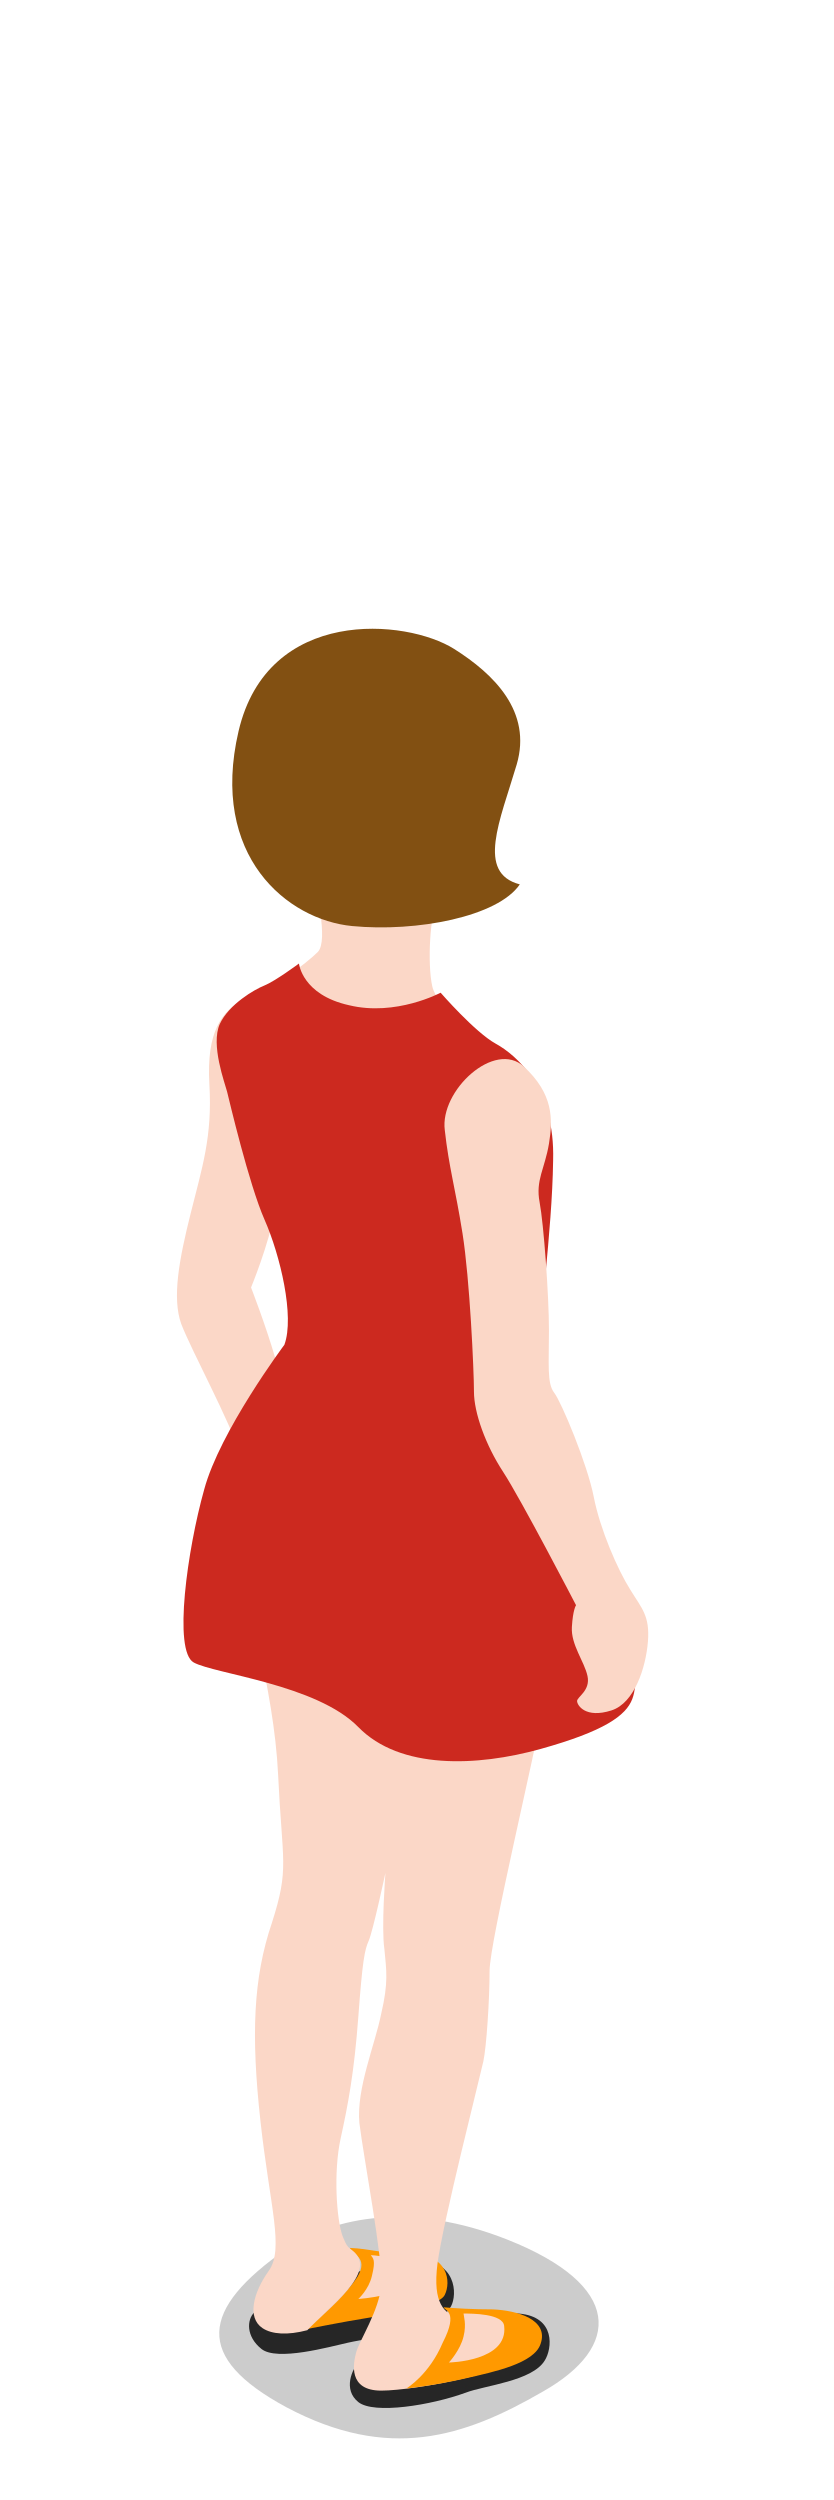
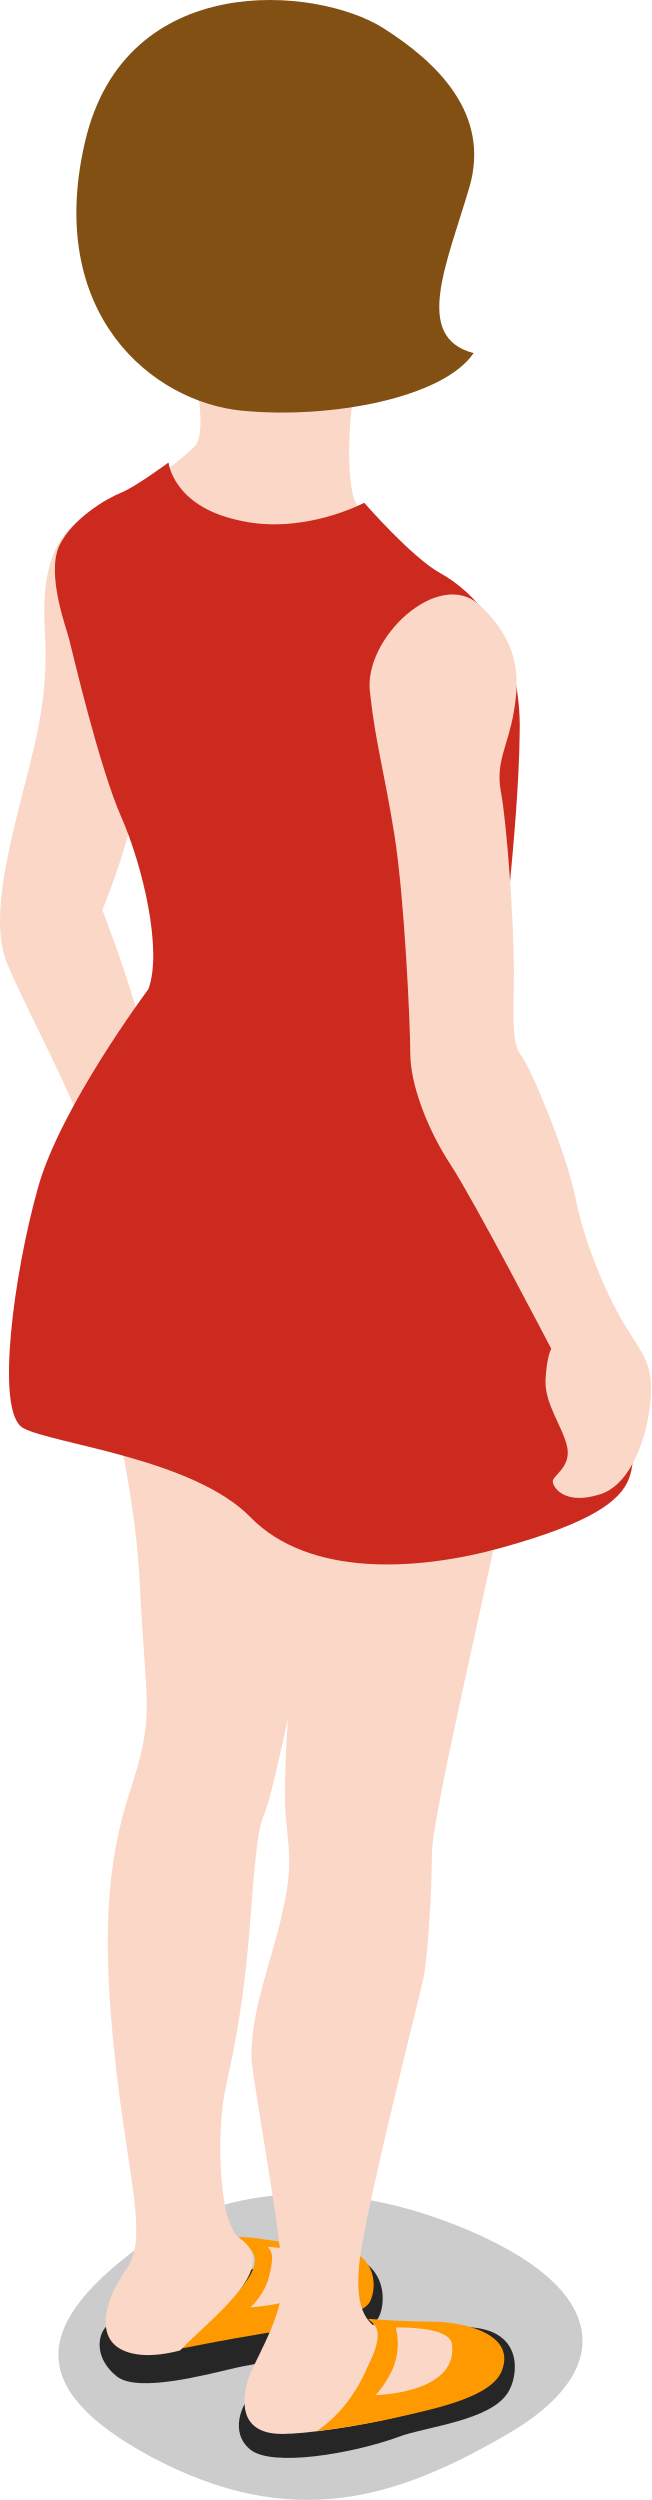
- <svg xmlns="http://www.w3.org/2000/svg" enable-background="new 0 0 80 240" viewBox="0 0 80 240">
-   <path d="m27.5 215.9c-8.3 5.8-8.9 10.4 0 15.2 9.8 5.2 17 2.9 24.6-1.5 7.6-4.3 7.7-10.2-3.4-14.6-9.1-3.6-16.5-2.3-21.2.9z" opacity=".2" />
-   <path d="m24.4 222c-.7.7-.8 2.3.7 3.5s6.5-.2 8.3-.6c2.6-.6 8.5-1 9.9-3.5.6-1.1.6-4.5-3.6-4.5-3.6-.1-15.3 5.1-15.3 5.1z" fill="#262626" />
-   <path d="m29.4 223.6s3.5-.7 6-1.1c2.4-.4 6.8-1.1 7.3-2.2.6-1.2.4-3.9-3.4-4-3.1 0-3.6-.4-5.7-.5 0 .6 1.9.8.7 2.8-1.3 2-4.9 5-4.9 5z" fill="#f90" />
-   <path d="m34.5 226.7c-.7.7-1.6 2.7-.1 3.9s7 .3 10.3-.9c1.8-.7 6.4-1.1 7.6-3.1.7-1.1 1.1-4.2-2.5-4.5-7.6-.6-15.3 4.6-15.3 4.6z" fill="#262626" />
-   <path d="m23.4 95.9c-2.1 1.2-3.6 3.1-3.3 8.2.3 5-.7 8-1.8 12.4s-1.8 8.1-.9 10.6c1 2.6 4.7 9.4 5.6 12.4s1.6 7.1 1.6 7.1l3.8-4s-1.1-9.2-2-12.3-2.3-6.7-2.3-6.7 1.7-4.1 2.3-7.4c.7-3.3-3-20.3-3-20.3z" fill="#fbd7c7" />
-   <path d="m30.2 84.9s1.4 5.4.3 6.5-4.6 3.7-5.9 4-3.7 2.7-3.5 5 1.6 5.7 2 8.4c.4 2.6 1.8 5 3.2 9.4s4 8.1 2 11.6-6.9 9.6-5.9 16.4 3.9 15.7 4.3 24.2 1.1 8.9-.6 14.2c-1.8 5.3-2 10.8-1.1 19s2.3 12.3.8 14.4-2.1 4.5-.6 5.5c.9.6 2.4.7 4.3.2 2.1-2.2 6.8-5.6 4.4-7.6-.5-.4-.6-.4-1-1.4-.6-1.6-.9-6.2-.2-9.4s1.3-6.3 1.7-11.7.6-6.4 1-7.3 1.6-6.5 1.6-6.5-.4 5.3-.1 7.3c.2 2.1.4 3.2-.3 6.2-.6 3-2.4 7.2-2.1 10.5.4 3.3 2.3 13.2 2.1 15.6s-2.1 5.3-2.4 6.4-.8 3.7 2.4 3.7 13.7-1.9 14.1-4-5.4-2.6-6.7-3-2.5-1.3-2-5.2 4.1-18 4.4-19.4.6-5.9.6-8.7 4.5-21.4 5.1-25.3.3-14 .1-18.9c-.1-4.9-2-11.1-2-13.3s3.1-18 2.6-21.1-.7-7-3.5-8.7c-2.8-1.8-7.3-5-7.8-7.2s-.2-7.2.5-8.1 4-.4 4.6-2.5 2.8-10.1-1.3-17-16.8-5.2-19.3 1.8c-2.3 7 .8 14.6 4.2 16z" fill="#fbd7c7" />
-   <path d="m49.9 84.9c-2.1 3.1-9.9 4.6-16.1 4s-13.7-6.7-10.9-18.7 16.1-10.8 20.7-7.9c3.8 2.4 7.5 6 6 11.1-1.6 5.4-3.9 10.4.3 11.5z" fill="#825012" />
-   <path d="m39 229.3s2.8-.3 5.8-1c2.6-.6 6.5-1.4 7.1-3.3.8-2.3-2.2-3.2-4.6-3.3-1.9 0-3.6-.1-4.7-.2 0 .3 1.5.3-.1 3.4-1.3 3.1-3.5 4.4-3.5 4.4z" fill="#f90" />
-   <path d="m51.8 131.1c.1 4.4 11.1 26.3 8.9 32-.6 1.6-2.7 3.1-8.8 4.8s-13.5 2-17.5-2.1-13.8-5.1-15.8-6.2-.6-10.9 1-16.6c1.5-5.6 7.7-13.9 7.7-13.9 1-2.7-.4-8.6-1.9-12s-3.4-11.5-3.6-12.3-1.6-4.5-.7-6.5c.9-1.9 3.3-3.3 4.3-3.7s3.3-2.1 3.3-2.1.3 3 4.8 4c4.5 1.1 8.8-1.2 8.8-1.2s3.3 3.8 5.3 4.9 5.7 4.3 5.5 11.2c-.1 7.1-1.4 15.3-1.3 19.7z" fill="#cc291f" />
-   <g fill="#fbd7c7">
-     <path d="m42.7 108.5c-.5-3.8 4.8-8.7 7.6-6.1s2.8 5 2.4 7.4-1.3 3.5-.9 5.6.9 9 .9 12.3-.2 5.1.5 6 3.2 6.9 3.8 10 2.3 7 3.5 8.9c1.1 1.8 1.9 2.5 1.7 5s-1.3 5.9-3.5 6.6c-2.5.8-3.3-.5-3.3-.9s1.3-1 1-2.4-1.6-3-1.5-4.7.4-2.1.4-2.1-5.3-10.2-7-12.8-2.8-5.7-2.8-7.7-.4-10.8-1.1-15.2-1.3-6.3-1.7-9.9z" />
-     <path d="m44.5 222.1c0 .2.3 1 0 2.2-.3 1.3-1.4 2.5-1.4 2.5s5.7-.1 5.3-3.5c-.1-1.2-3.1-1.2-3.9-1.2z" />
-     <path d="m35.6 216.5c.2.3.5.4.1 2-.3 1.3-1.3 2.2-1.3 2.2s5.1-.3 5.1-2.3c-.1-1.5-3.2-1.9-3.9-1.9z" />
+ <svg xmlns="http://www.w3.org/2000/svg" enable-background="new 0 0 80 240" viewBox="0 0 4.524 17.373" version="1.1" id="svg2807" width="4.524" height="17.373">
+   <defs id="defs2811" />
+   <g id="g2828" transform="matrix(0.1,0,0,0.1,-1.69882,-6.036112)">
+     <path id="path2781" d="m 27.5,215.9 c -8.3,5.8 -8.9,10.4 0,15.2 9.8,5.2 17,2.9 24.6,-1.5 7.6,-4.3 7.7,-10.2 -3.4,-14.6 -9.1,-3.6 -16.5,-2.3 -21.2,0.9 z" style="opacity:0.2" />
+     <path id="path2783" d="m 24.4,222 c -0.7,0.7 -0.8,2.3 0.7,3.5 1.5,1.2 6.5,-0.2 8.3,-0.6 2.6,-0.6 8.5,-1 9.9,-3.5 0.6,-1.1 0.6,-4.5 -3.6,-4.5 -3.6,-0.1 -15.3,5.1 -15.3,5.1 z" style="fill:#262626" />
+     <path id="path2785" d="m 29.4,223.6 c 0,0 3.5,-0.7 6,-1.1 2.4,-0.4 6.8,-1.1 7.3,-2.2 0.6,-1.2 0.4,-3.9 -3.4,-4 -3.1,0 -3.6,-0.4 -5.7,-0.5 0,0.6 1.9,0.8 0.7,2.8 -1.3,2 -4.9,5 -4.9,5 z" style="fill:#ff9900" />
+     <path id="path2787" d="m 34.5,226.7 c -0.7,0.7 -1.6,2.7 -0.1,3.9 1.5,1.2 7,0.3 10.3,-0.9 1.8,-0.7 6.4,-1.1 7.6,-3.1 0.7,-1.1 1.1,-4.2 -2.5,-4.5 -7.6,-0.6 -15.3,4.6 -15.3,4.6 z" style="fill:#262626" />
+     <path id="path2789" d="m 23.4,95.9 c -2.1,1.2 -3.6,3.1 -3.3,8.2 0.3,5 -0.7,8 -1.8,12.4 -1.1,4.4 -1.8,8.1 -0.9,10.6 1,2.6 4.7,9.4 5.6,12.4 0.9,3 1.6,7.1 1.6,7.1 l 3.8,-4 c 0,0 -1.1,-9.2 -2,-12.3 -0.9,-3.1 -2.3,-6.7 -2.3,-6.7 0,0 1.7,-4.1 2.3,-7.4 0.7,-3.3 -3,-20.3 -3,-20.3 z" style="fill:#fbd7c7" />
+     <path id="path2791" d="m 30.2,84.9 c 0,0 1.4,5.4 0.3,6.5 -1.1,1.1 -4.6,3.7 -5.9,4 -1.3,0.3 -3.7,2.7 -3.5,5 0.2,2.3 1.6,5.7 2,8.4 0.4,2.6 1.8,5 3.2,9.4 1.4,4.4 4,8.1 2,11.6 -2,3.5 -6.9,9.6 -5.9,16.4 1,6.8 3.9,15.7 4.3,24.2 0.4,8.5 1.1,8.9 -0.6,14.2 -1.8,5.3 -2,10.8 -1.1,19 0.9,8.2 2.3,12.3 0.8,14.4 -1.5,2.1 -2.1,4.5 -0.6,5.5 0.9,0.6 2.4,0.7 4.3,0.2 2.1,-2.2 6.8,-5.6 4.4,-7.6 -0.5,-0.4 -0.6,-0.4 -1,-1.4 -0.6,-1.6 -0.9,-6.2 -0.2,-9.4 0.7,-3.2 1.3,-6.3 1.7,-11.7 0.4,-5.4 0.6,-6.4 1,-7.3 0.4,-0.9 1.6,-6.5 1.6,-6.5 0,0 -0.4,5.3 -0.1,7.3 0.2,2.1 0.4,3.2 -0.3,6.2 -0.6,3 -2.4,7.2 -2.1,10.5 0.4,3.3 2.3,13.2 2.1,15.6 -0.2,2.4 -2.1,5.3 -2.4,6.4 -0.3,1.1 -0.8,3.7 2.4,3.7 3.2,0 13.7,-1.9 14.1,-4 0.4,-2.1 -5.4,-2.6 -6.7,-3 -1.3,-0.4 -2.5,-1.3 -2,-5.2 0.5,-3.9 4.1,-18 4.4,-19.4 0.3,-1.4 0.6,-5.9 0.6,-8.7 0,-2.8 4.5,-21.4 5.1,-25.3 0.6,-3.9 0.3,-14 0.1,-18.9 -0.1,-4.9 -2,-11.1 -2,-13.3 0,-2.2 3.1,-18 2.6,-21.1 -0.5,-3.1 -0.7,-7 -3.5,-8.7 -2.8,-1.8 -7.3,-5 -7.8,-7.2 C 41,92.5 41.3,87.5 42,86.6 42.7,85.7 46,86.2 46.6,84.1 47.2,82 49.4,74 45.3,67.1 41.2,60.2 28.5,61.9 26,68.9 c -2.3,7 0.8,14.6 4.2,16 z" style="fill:#fbd7c7" />
+     <path id="path2793" d="M 49.9,84.9 C 47.8,88 40,89.5 33.8,88.9 27.6,88.3 20.1,82.2 22.9,70.2 25.7,58.2 39,59.4 43.6,62.3 c 3.8,2.4 7.5,6 6,11.1 -1.6,5.4 -3.9,10.4 0.3,11.5 z" style="fill:#825012" />
+     <path id="path2795" d="m 39,229.3 c 0,0 2.8,-0.3 5.8,-1 2.6,-0.6 6.5,-1.4 7.1,-3.3 0.8,-2.3 -2.2,-3.2 -4.6,-3.3 -1.9,0 -3.6,-0.1 -4.7,-0.2 0,0.3 1.5,0.3 -0.1,3.4 -1.3,3.1 -3.5,4.4 -3.5,4.4 z" style="fill:#ff9900" />
+     <path id="path2797" d="m 51.8,131.1 c 0.1,4.4 11.1,26.3 8.9,32 -0.6,1.6 -2.7,3.1 -8.8,4.8 -6.1,1.7 -13.5,2 -17.5,-2.1 -4,-4.1 -13.8,-5.1 -15.8,-6.2 -2,-1.1 -0.6,-10.9 1,-16.6 1.5,-5.6 7.7,-13.9 7.7,-13.9 1,-2.7 -0.4,-8.6 -1.9,-12 -1.5,-3.4 -3.4,-11.5 -3.6,-12.3 -0.2,-0.8 -1.6,-4.5 -0.7,-6.5 0.9,-1.9 3.3,-3.3 4.3,-3.7 1,-0.4 3.3,-2.1 3.3,-2.1 0,0 0.3,3 4.8,4 4.5,1.1 8.8,-1.2 8.8,-1.2 0,0 3.3,3.8 5.3,4.9 2,1.1 5.7,4.3 5.5,11.2 -0.1,7.1 -1.4,15.3 -1.3,19.7 z" style="fill:#cc291f" />
+     <g id="g2805" style="fill:#fbd7c7">
+       <path id="path2799" d="m 42.7,108.5 c -0.5,-3.8 4.8,-8.7 7.6,-6.1 2.8,2.6 2.8,5 2.4,7.4 -0.4,2.4 -1.3,3.5 -0.9,5.6 0.4,2.1 0.9,9 0.9,12.3 0,3.3 -0.2,5.1 0.5,6 0.7,0.9 3.2,6.9 3.8,10 0.6,3.1 2.3,7 3.5,8.9 1.1,1.8 1.9,2.5 1.7,5 -0.2,2.5 -1.3,5.9 -3.5,6.6 -2.5,0.8 -3.3,-0.5 -3.3,-0.9 0,-0.4 1.3,-1 1,-2.4 -0.3,-1.4 -1.6,-3 -1.5,-4.7 0.1,-1.7 0.4,-2.1 0.4,-2.1 0,0 -5.3,-10.2 -7,-12.8 -1.7,-2.6 -2.8,-5.7 -2.8,-7.7 0,-2 -0.4,-10.8 -1.1,-15.2 -0.7,-4.4 -1.3,-6.3 -1.7,-9.9 z" />
+       <path id="path2801" d="m 44.5,222.1 c 0,0.2 0.3,1 0,2.2 -0.3,1.3 -1.4,2.5 -1.4,2.5 0,0 5.7,-0.1 5.3,-3.5 -0.1,-1.2 -3.1,-1.2 -3.9,-1.2 z" />
+       <path id="path2803" d="m 35.6,216.5 c 0.2,0.3 0.5,0.4 0.1,2 -0.3,1.3 -1.3,2.2 -1.3,2.2 0,0 5.1,-0.3 5.1,-2.3 -0.1,-1.5 -3.2,-1.9 -3.9,-1.9 z" />
+     </g>
  </g>
</svg>
